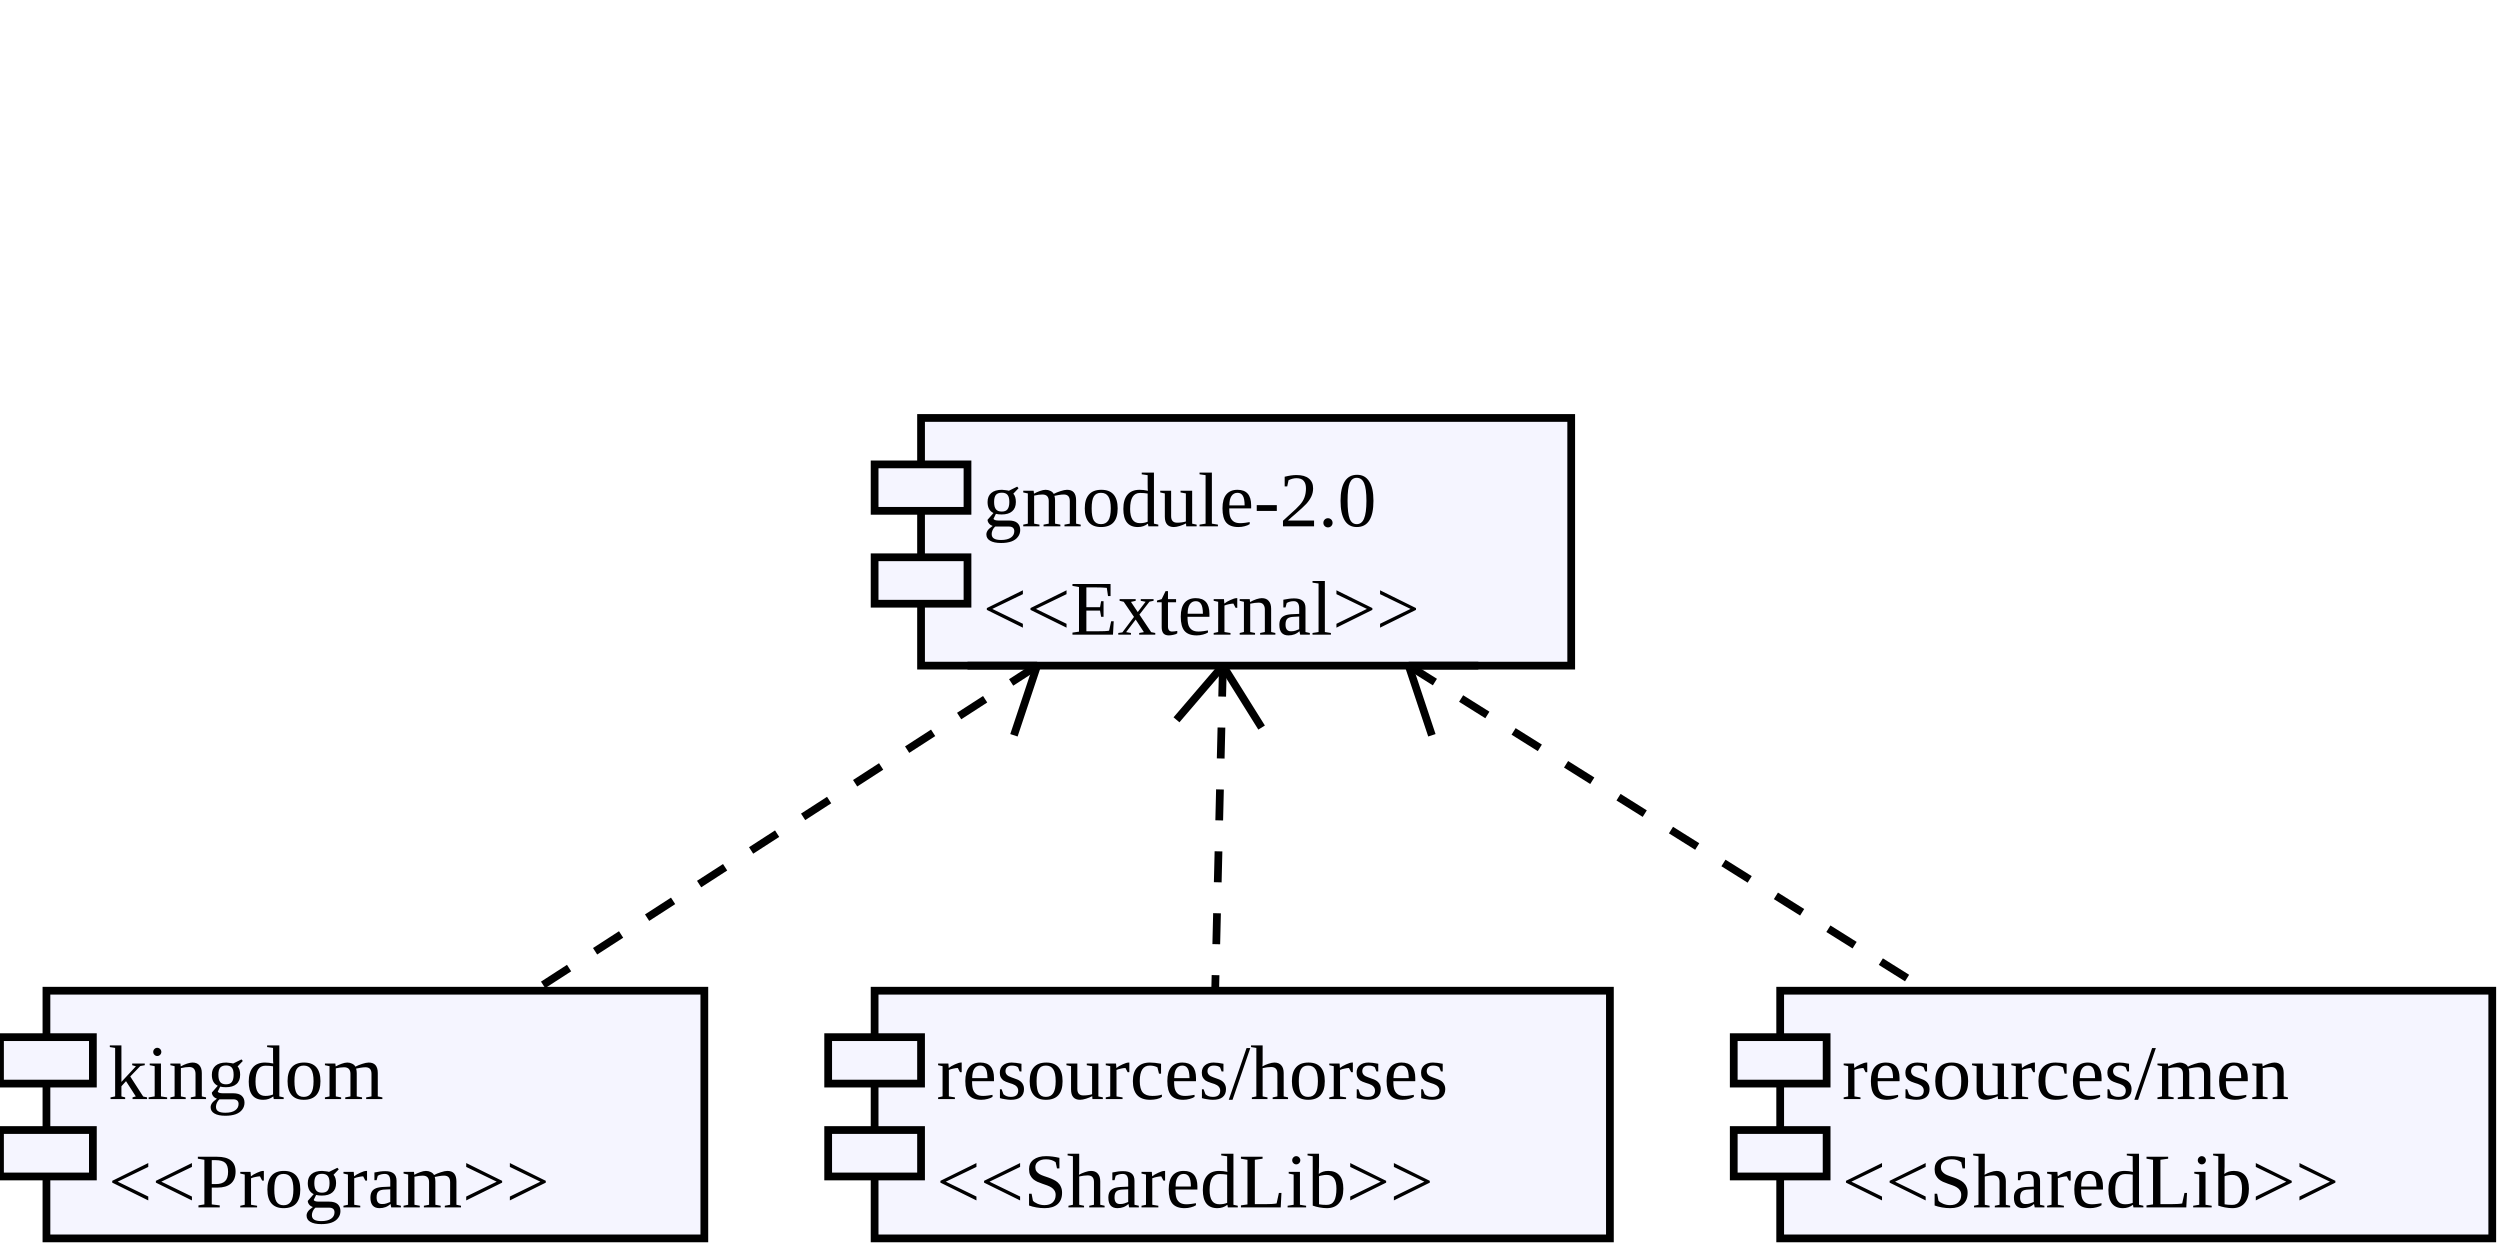
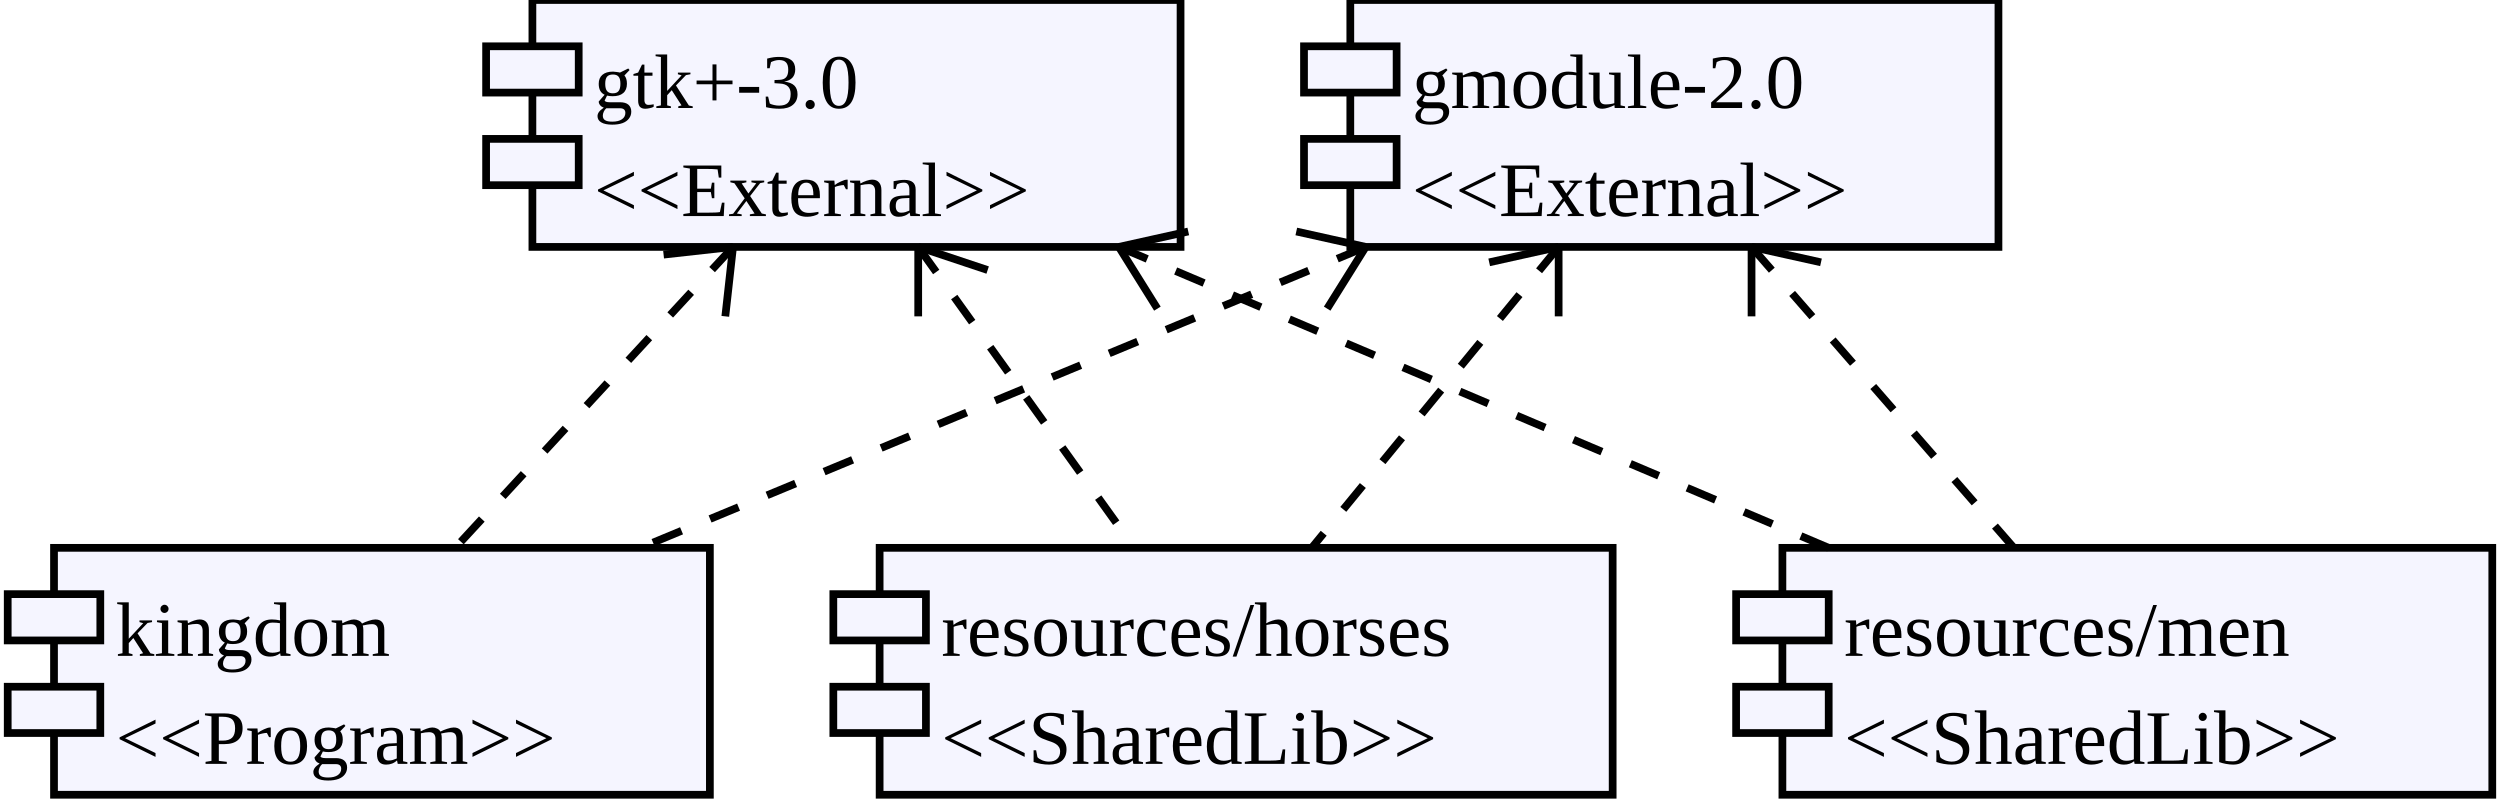
- <svg xmlns="http://www.w3.org/2000/svg" version="1.1" width="323" height="161">
+ <svg xmlns="http://www.w3.org/2000/svg" version="1.1" width="324" height="104">
  <g fill="#f5f5ff" stroke="rgb(0,0,0)" style="stroke-width:1">
-     <rect x="6" y="128" width="85" height="32" />
-     <rect x="0" y="134" width="12" height="6" />
-     <rect x="0" y="146" width="12" height="6" />
+     <rect x="7" y="71" width="85" height="32" />
+     <rect x="1" y="77" width="12" height="6" />
+     <rect x="1" y="89" width="12" height="6" />
  </g>
  <g font-size="10">
-     <text x="14" y="142">kingdom</text>
-     <text x="14" y="156">&lt;&lt;Program&gt;&gt;</text>
+     <text x="15" y="85">kingdom</text>
+     <text x="15" y="99">&lt;&lt;Program&gt;&gt;</text>
  </g>
  <g fill="#f5f5ff" stroke="rgb(0,0,0)" style="stroke-width:1">
-     <rect x="113" y="128" width="95" height="32" />
-     <rect x="107" y="134" width="12" height="6" />
-     <rect x="107" y="146" width="12" height="6" />
+     <rect x="114" y="71" width="95" height="32" />
+     <rect x="108" y="77" width="12" height="6" />
+     <rect x="108" y="89" width="12" height="6" />
  </g>
  <g font-size="10">
-     <text x="121" y="142">resources/horses</text>
-     <text x="121" y="156">&lt;&lt;SharedLib&gt;&gt;</text>
+     <text x="122" y="85">resources/horses</text>
+     <text x="122" y="99">&lt;&lt;SharedLib&gt;&gt;</text>
  </g>
  <g fill="#f5f5ff" stroke="rgb(0,0,0)" style="stroke-width:1">
-     <rect x="230" y="128" width="92" height="32" />
-     <rect x="224" y="134" width="12" height="6" />
-     <rect x="224" y="146" width="12" height="6" />
+     <rect x="231" y="71" width="92" height="32" />
+     <rect x="225" y="77" width="12" height="6" />
+     <rect x="225" y="89" width="12" height="6" />
  </g>
  <g font-size="10">
-     <text x="238" y="142">resources/men</text>
-     <text x="238" y="156">&lt;&lt;SharedLib&gt;&gt;</text>
+     <text x="239" y="85">resources/men</text>
+     <text x="239" y="99">&lt;&lt;SharedLib&gt;&gt;</text>
  </g>
  <g fill="#f5f5ff" stroke="rgb(0,0,0)" style="stroke-width:1">
-     <rect x="119" y="54" width="84" height="32" />
-     <rect x="113" y="60" width="12" height="6" />
-     <rect x="113" y="72" width="12" height="6" />
+     <rect x="69" y="0" width="84" height="32" />
+     <rect x="63" y="6" width="12" height="6" />
+     <rect x="63" y="18" width="12" height="6" />
  </g>
  <g font-size="10">
-     <text x="127" y="68">gmodule-2.0</text>
-     <text x="127" y="82">&lt;&lt;External&gt;&gt;</text>
+     <text x="77" y="14">gtk+-3.0</text>
+     <text x="77" y="28">&lt;&lt;External&gt;&gt;</text>
  </g>
  <g fill="#f5f5ff" stroke="rgb(0,0,0)" style="stroke-width:1">
-     <line x1="134" y1="86" x2="69" y2="128" style="stroke-dasharray: 4, 4 " />
-     <line x1="134" y1="86" x2="131" y2="95" />
-     <line x1="134" y1="86" x2="125" y2="86" />
+     <rect x="175" y="0" width="84" height="32" />
+     <rect x="169" y="6" width="12" height="6" />
+     <rect x="169" y="18" width="12" height="6" />
+   </g>
+   <g font-size="10">
+     <text x="183" y="14">gmodule-2.0</text>
+     <text x="183" y="28">&lt;&lt;External&gt;&gt;</text>
  </g>
  <g fill="#f5f5ff" stroke="rgb(0,0,0)" style="stroke-width:1">
-     <line x1="158" y1="86" x2="157" y2="128" style="stroke-dasharray: 4, 4 " />
-     <line x1="158" y1="86" x2="163" y2="94" />
-     <line x1="158" y1="86" x2="152" y2="93" />
+     <line x1="95" y1="32" x2="59" y2="71" style="stroke-dasharray: 4, 4 " />
+     <line x1="95" y1="32" x2="94" y2="41" />
+     <line x1="95" y1="32" x2="86" y2="33" />
  </g>
  <g fill="#f5f5ff" stroke="rgb(0,0,0)" style="stroke-width:1">
-     <line x1="182" y1="86" x2="249" y2="128" style="stroke-dasharray: 4, 4 " />
-     <line x1="182" y1="86" x2="191" y2="86" />
-     <line x1="182" y1="86" x2="185" y2="95" />
+     <line x1="177" y1="32" x2="83" y2="71" style="stroke-dasharray: 4, 4 " />
+     <line x1="177" y1="32" x2="172" y2="40" />
+     <line x1="177" y1="32" x2="168" y2="30" />
+   </g>
+   <g fill="#f5f5ff" stroke="rgb(0,0,0)" style="stroke-width:1">
+     <line x1="119" y1="32" x2="147" y2="71" style="stroke-dasharray: 4, 4 " />
+     <line x1="119" y1="32" x2="128" y2="35" />
+     <line x1="119" y1="32" x2="119" y2="41" />
+   </g>
+   <g fill="#f5f5ff" stroke="rgb(0,0,0)" style="stroke-width:1">
+     <line x1="202" y1="32" x2="170" y2="71" style="stroke-dasharray: 4, 4 " />
+     <line x1="202" y1="32" x2="202" y2="41" />
+     <line x1="202" y1="32" x2="193" y2="34" />
+   </g>
+   <g fill="#f5f5ff" stroke="rgb(0,0,0)" style="stroke-width:1">
+     <line x1="145" y1="32" x2="237" y2="71" style="stroke-dasharray: 4, 4 " />
+     <line x1="145" y1="32" x2="154" y2="30" />
+     <line x1="145" y1="32" x2="150" y2="40" />
+   </g>
+   <g fill="#f5f5ff" stroke="rgb(0,0,0)" style="stroke-width:1">
+     <line x1="227" y1="32" x2="261" y2="71" style="stroke-dasharray: 4, 4 " />
+     <line x1="227" y1="32" x2="236" y2="34" />
+     <line x1="227" y1="32" x2="227" y2="41" />
  </g>
</svg>
